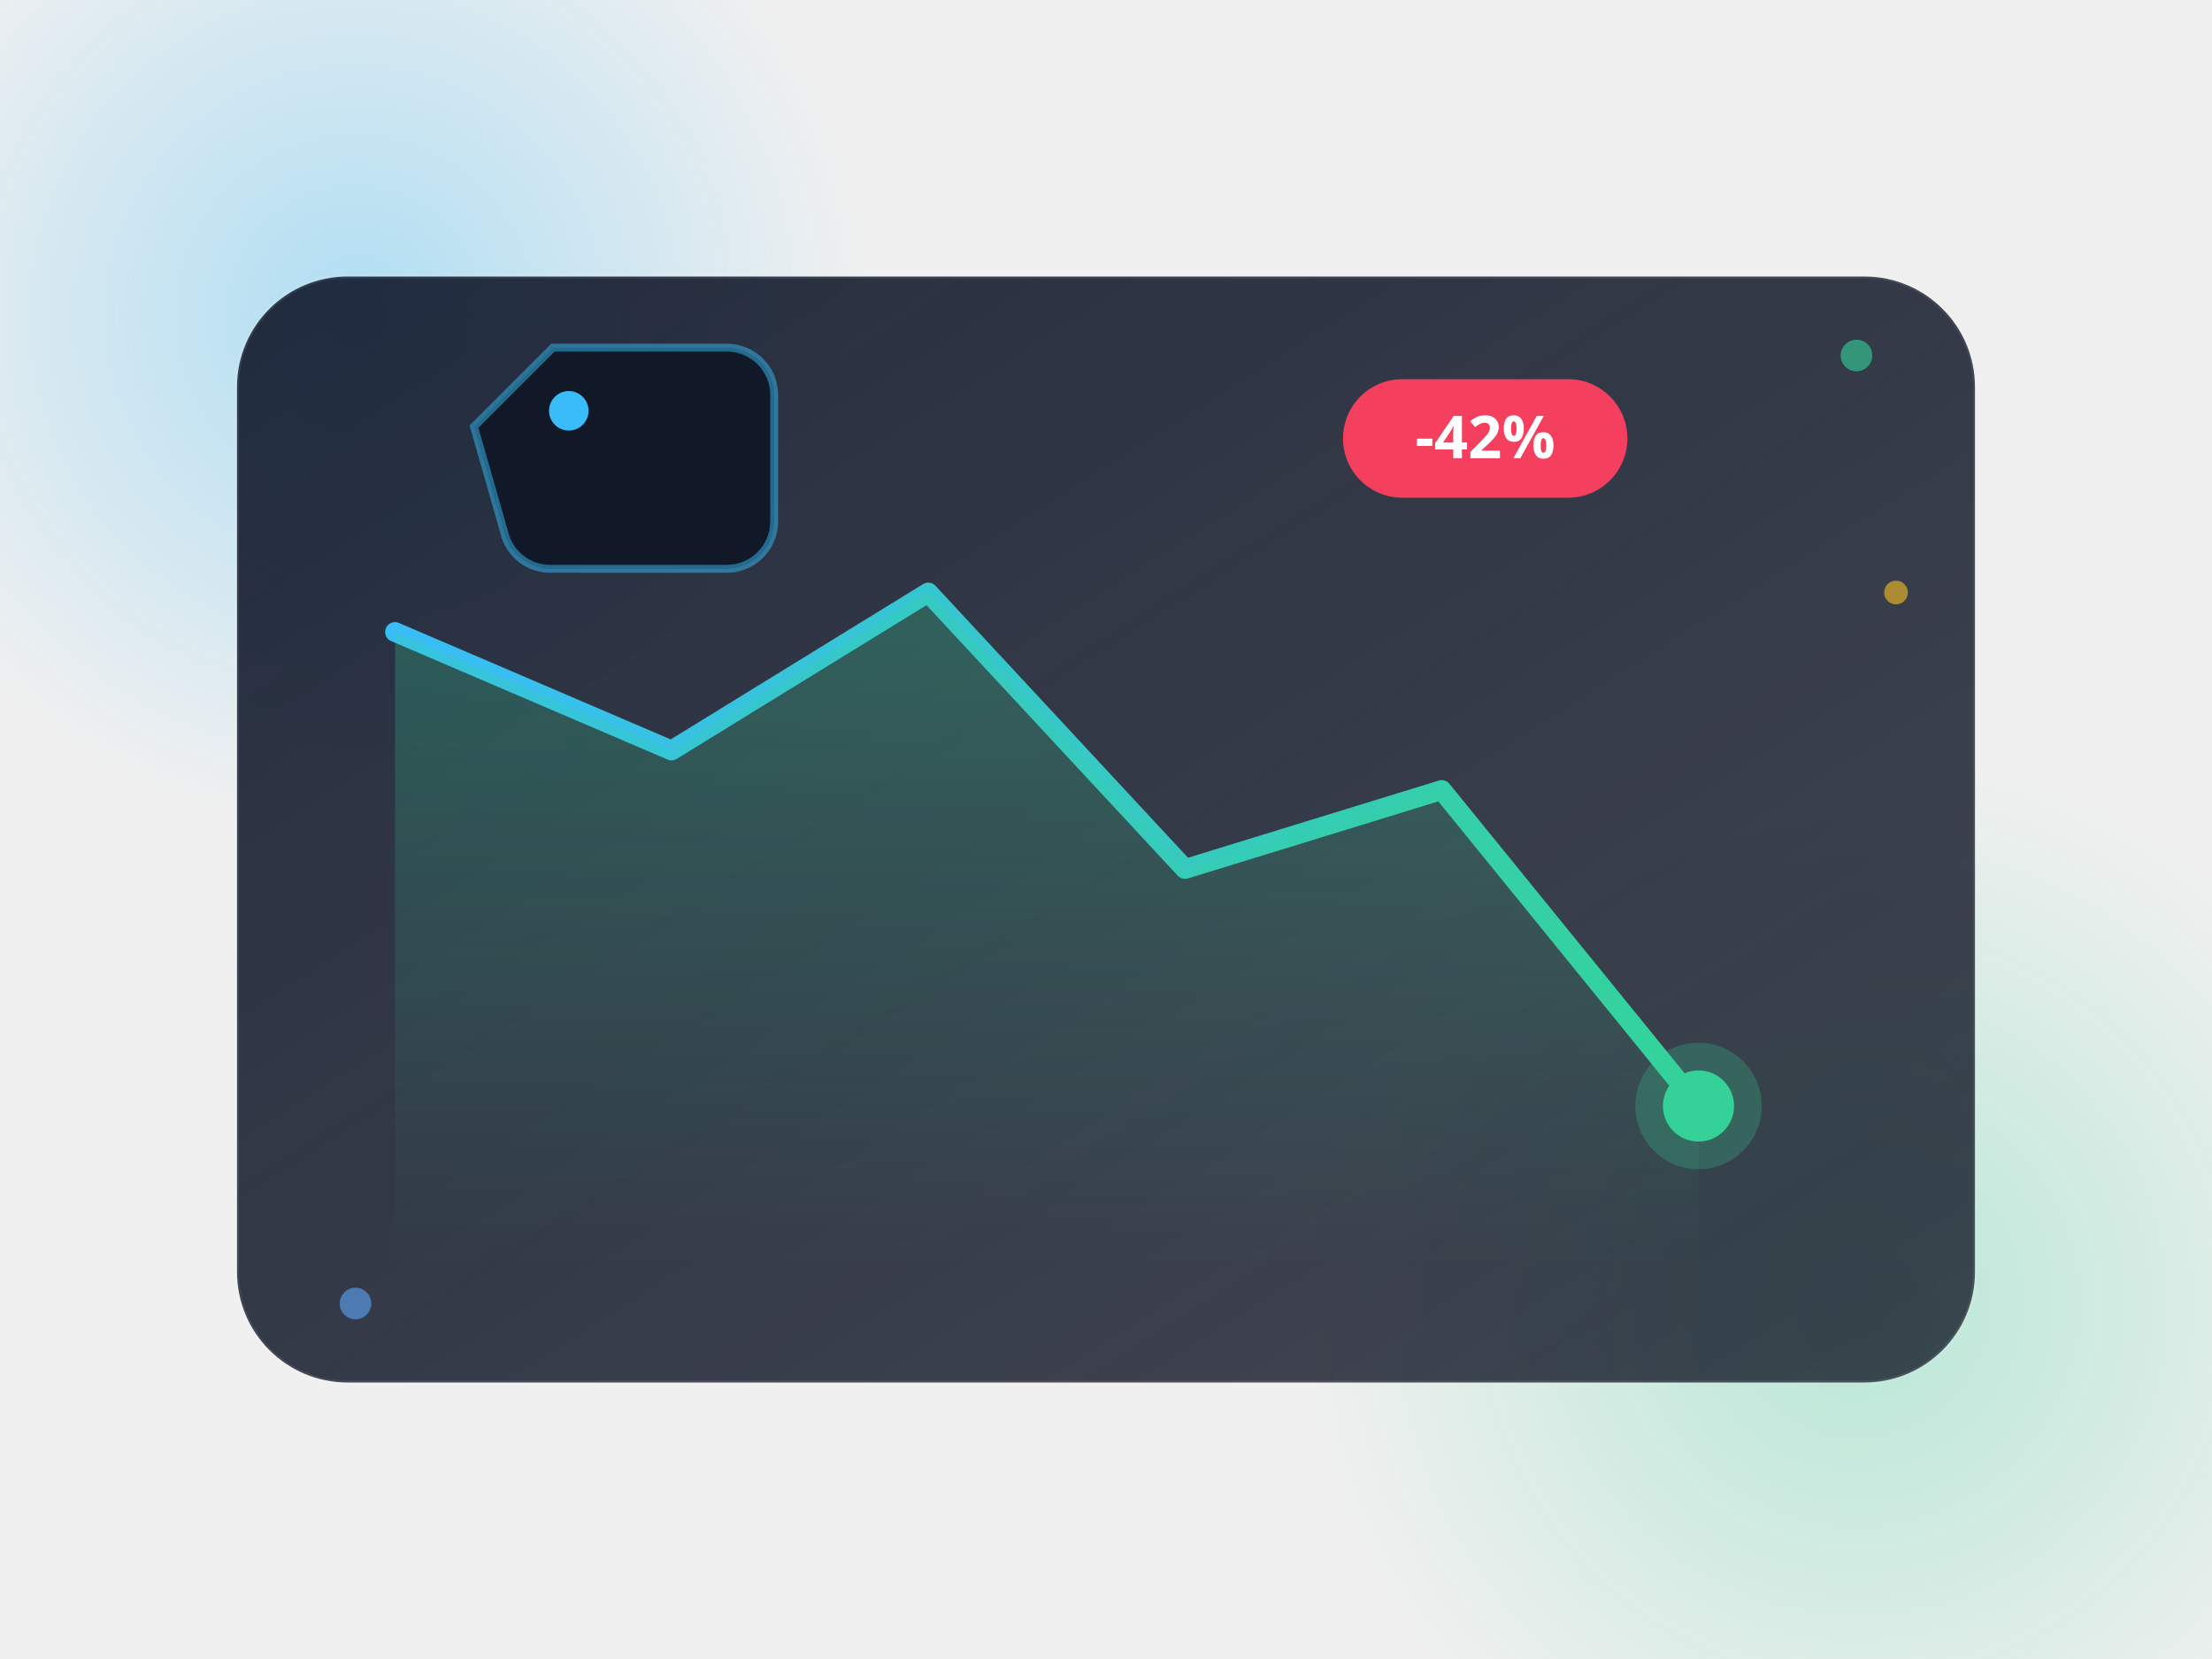
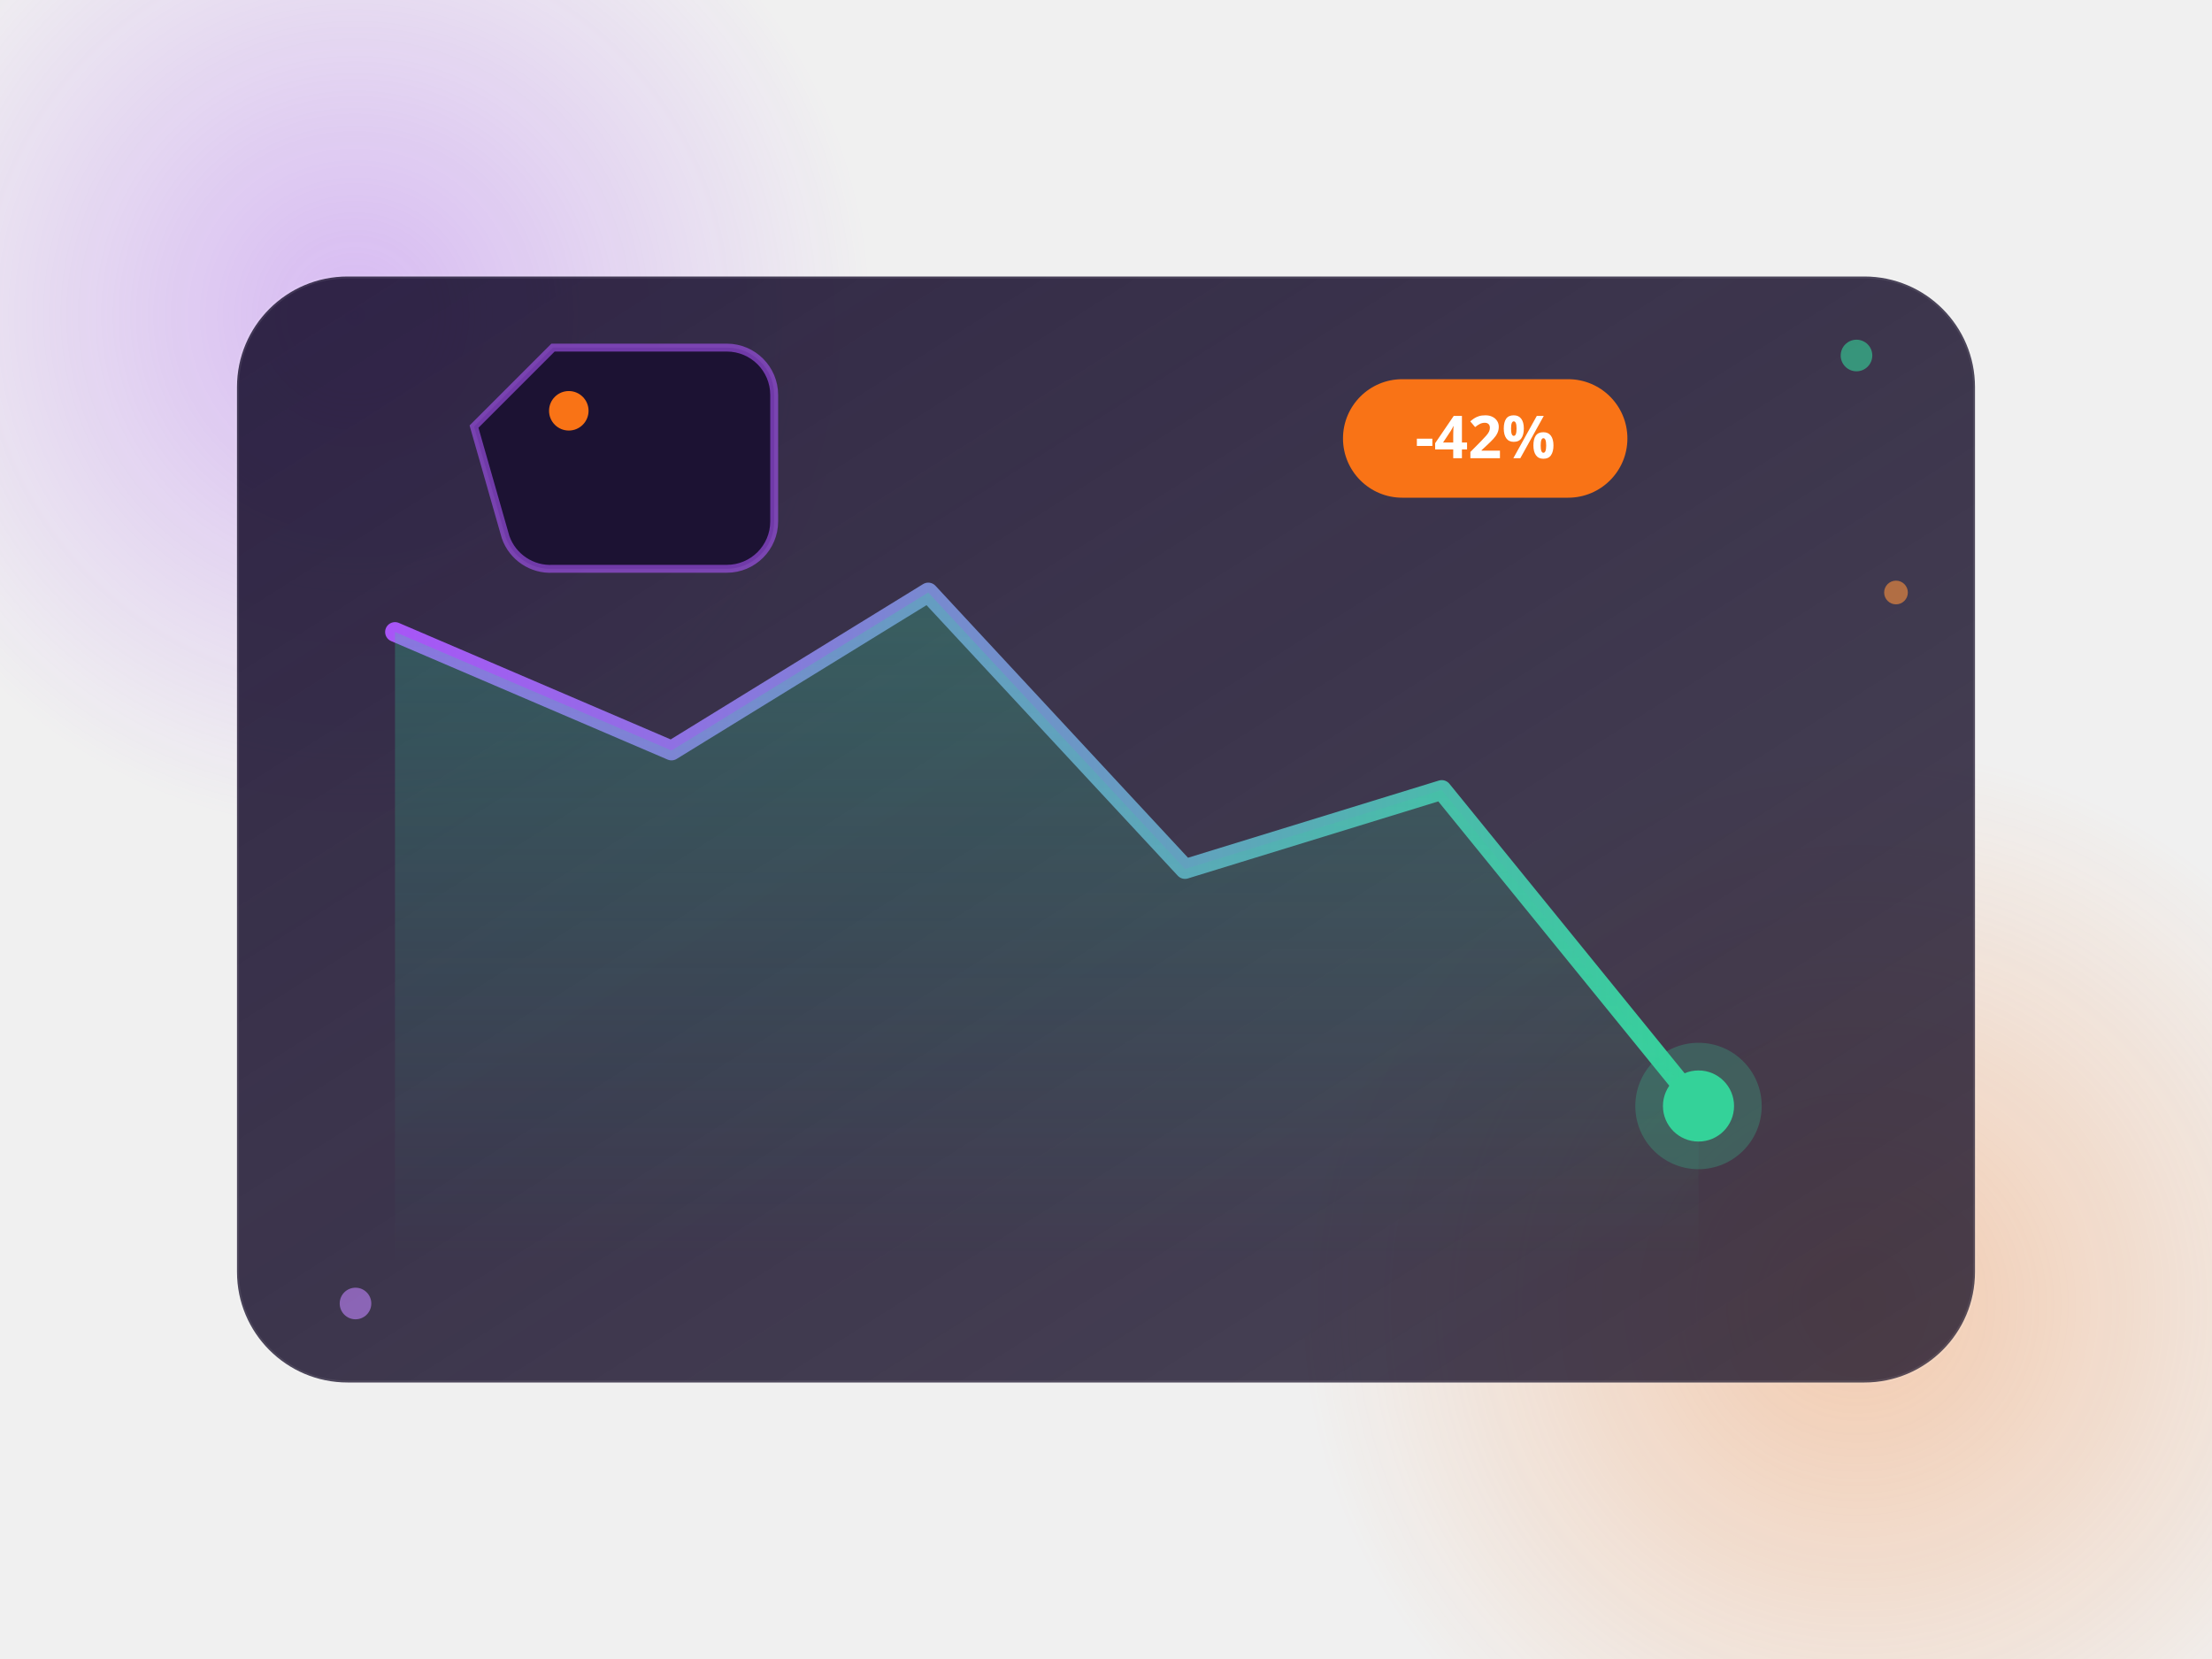
<svg xmlns="http://www.w3.org/2000/svg" viewBox="0 0 560 420">
  <defs>
    <linearGradient id="cardFill" x1="0" y1="0" x2="1" y2="1">
-       <stop offset="0" stop-color="#0F172A" stop-opacity="0.9" />
-       <stop offset="1" stop-color="#0A0F1E" stop-opacity="0.75" />
+       <stop offset="0" stop-color="#1C1233" stop-opacity="0.9" />
+       <stop offset="1" stop-color="#120B22" stop-opacity="0.75" />
    </linearGradient>
    <linearGradient id="lineStroke" x1="0" y1="0" x2="1" y2="0">
-       <stop offset="0" stop-color="#38BDF8" />
+       <stop offset="0" stop-color="#A855F7" />
      <stop offset="1" stop-color="#34D399" />
    </linearGradient>
    <linearGradient id="areaFill" x1="0" y1="0" x2="0" y2="1">
      <stop offset="0" stop-color="#34D399" stop-opacity="0.28" />
      <stop offset="1" stop-color="#34D399" stop-opacity="0" />
    </linearGradient>
-     <radialGradient id="glowBlue" cx="0.5" cy="0.5" r="0.5">
-       <stop offset="0" stop-color="#38BDF8" stop-opacity="0.35" />
-       <stop offset="1" stop-color="#38BDF8" stop-opacity="0" />
+     <radialGradient id="glowPurple" cx="0.5" cy="0.5" r="0.5">
+       <stop offset="0" stop-color="#A855F7" stop-opacity="0.35" />
+       <stop offset="1" stop-color="#A855F7" stop-opacity="0" />
    </radialGradient>
-     <radialGradient id="glowEmerald" cx="0.5" cy="0.5" r="0.5">
-       <stop offset="0" stop-color="#34D399" stop-opacity="0.3" />
-       <stop offset="1" stop-color="#34D399" stop-opacity="0" />
+     <radialGradient id="glowOrange" cx="0.5" cy="0.5" r="0.5">
+       <stop offset="0" stop-color="#F97316" stop-opacity="0.3" />
+       <stop offset="1" stop-color="#F97316" stop-opacity="0" />
    </radialGradient>
  </defs>
-   <circle cx="90" cy="80" r="130" fill="url(#glowBlue)" />
-   <circle cx="470" cy="330" r="140" fill="url(#glowEmerald)" />
+   <circle cx="90" cy="80" r="130" fill="url(#glowPurple)" />
+   <circle cx="470" cy="330" r="140" fill="url(#glowOrange)" />
  <rect x="60" y="70" width="440" height="280" rx="28" fill="url(#cardFill)" stroke="#FFFFFF" stroke-opacity="0.08" />
  <path d="M 100 160 L 170 190 L 235 150 L 300 220 L 365 200 L 430 280" fill="none" stroke="url(#lineStroke)" stroke-width="5" stroke-linecap="round" stroke-linejoin="round" />
  <path d="M 100 160 L 170 190 L 235 150 L 300 220 L 365 200 L 430 280 L 430 320 L 100 320 Z" fill="url(#areaFill)" />
  <circle cx="430" cy="280" r="9" fill="#34D399" />
  <circle cx="430" cy="280" r="16" fill="#34D399" fill-opacity="0.25" />
  <g transform="translate(120 108)">
-     <path d="M0 20 L20 0 L64 0 A12 12 0 0 1 76 12 L76 44 A12 12 0 0 1 64 56 L20 56 A12 12 0 0 1 8 48 Z" transform="translate(0 -20) rotate(0)" fill="#111827" stroke="#38BDF8" stroke-opacity="0.5" stroke-width="2" />
-     <circle cx="24" cy="-4" r="5" fill="#38BDF8" />
+     <path d="M0 20 L20 0 L64 0 A12 12 0 0 1 76 12 L76 44 A12 12 0 0 1 64 56 L20 56 A12 12 0 0 1 8 48 Z" transform="translate(0 -20) rotate(0)" fill="#1C1233" stroke="#A855F7" stroke-opacity="0.6" stroke-width="2" />
+     <circle cx="24" cy="-4" r="5" fill="#F97316" />
  </g>
  <g transform="translate(340 96)">
-     <rect x="0" y="0" width="72" height="30" rx="15" fill="#F43F5E" />
+     <rect x="0" y="0" width="72" height="30" rx="15" fill="#F97316" />
    <text x="36" y="20" text-anchor="middle" font-family="sans-serif" font-size="15" font-weight="800" fill="#FFFFFF">-42%</text>
  </g>
-   <circle cx="90" cy="330" r="4" fill="#60A5FA" fill-opacity="0.6" />
+   <circle cx="90" cy="330" r="4" fill="#C084FC" fill-opacity="0.6" />
  <circle cx="470" cy="90" r="4" fill="#34D399" fill-opacity="0.6" />
-   <circle cx="480" cy="150" r="3" fill="#FBBF24" fill-opacity="0.6" />
+   <circle cx="480" cy="150" r="3" fill="#FB923C" fill-opacity="0.6" />
</svg>
